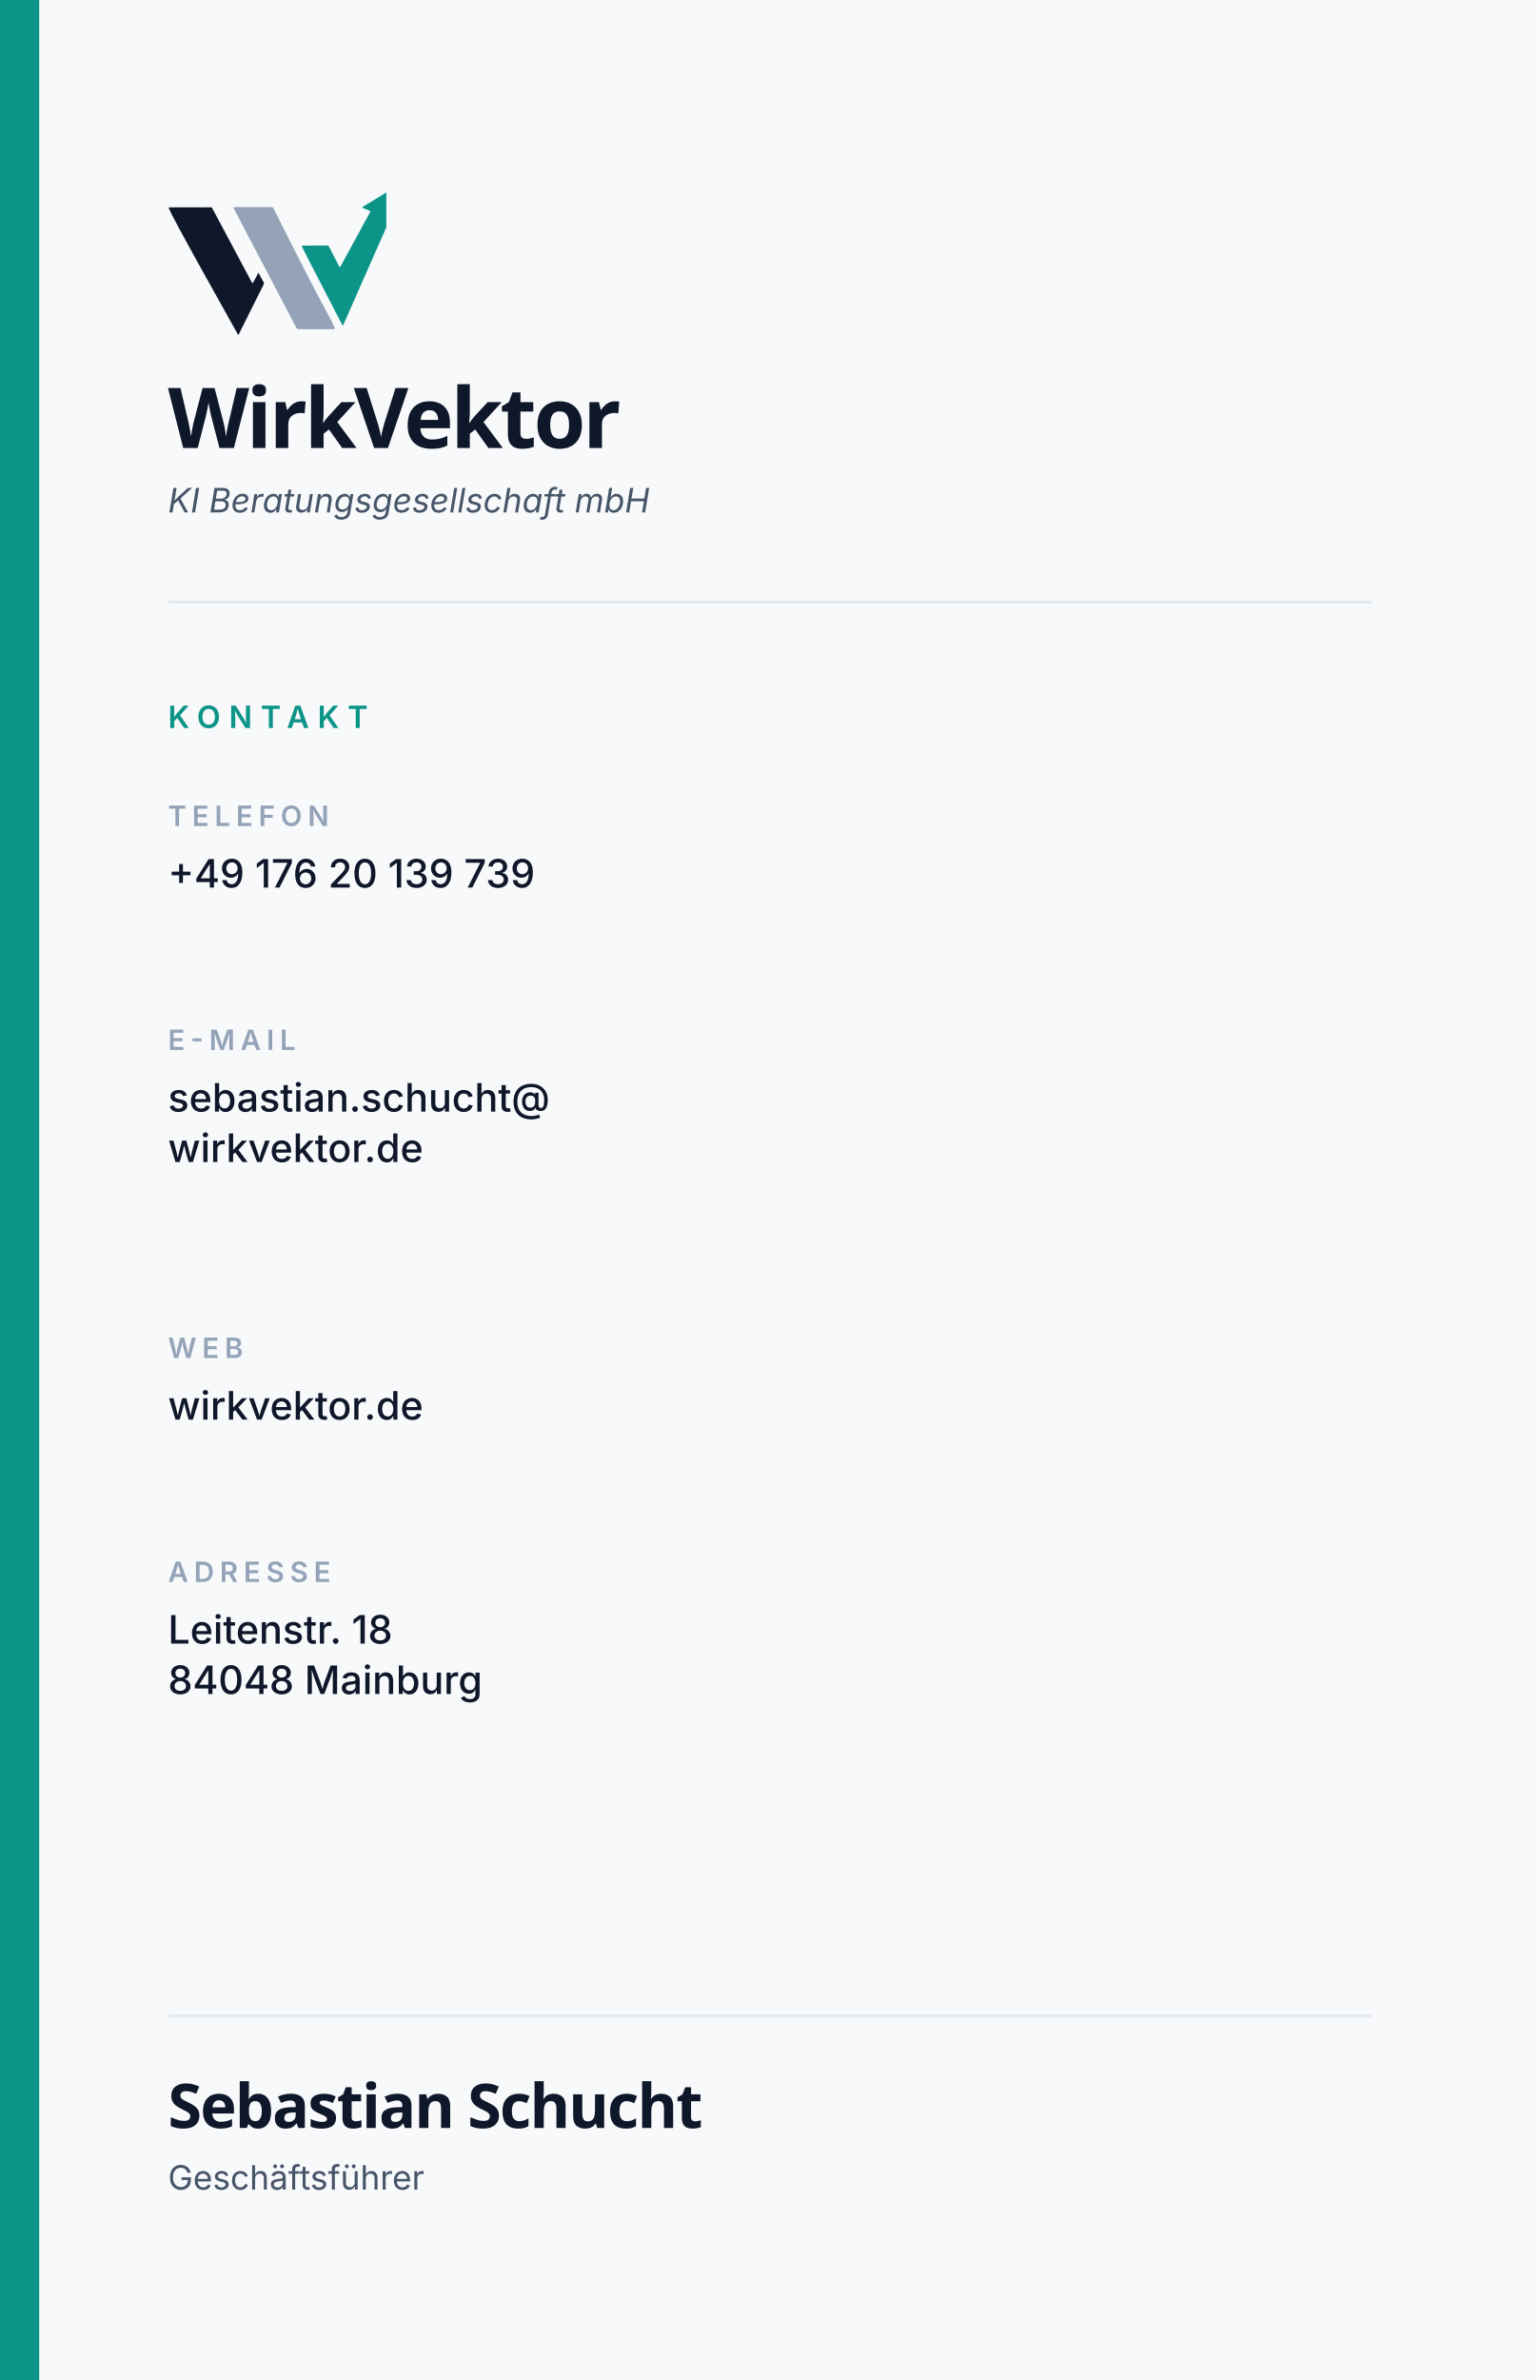
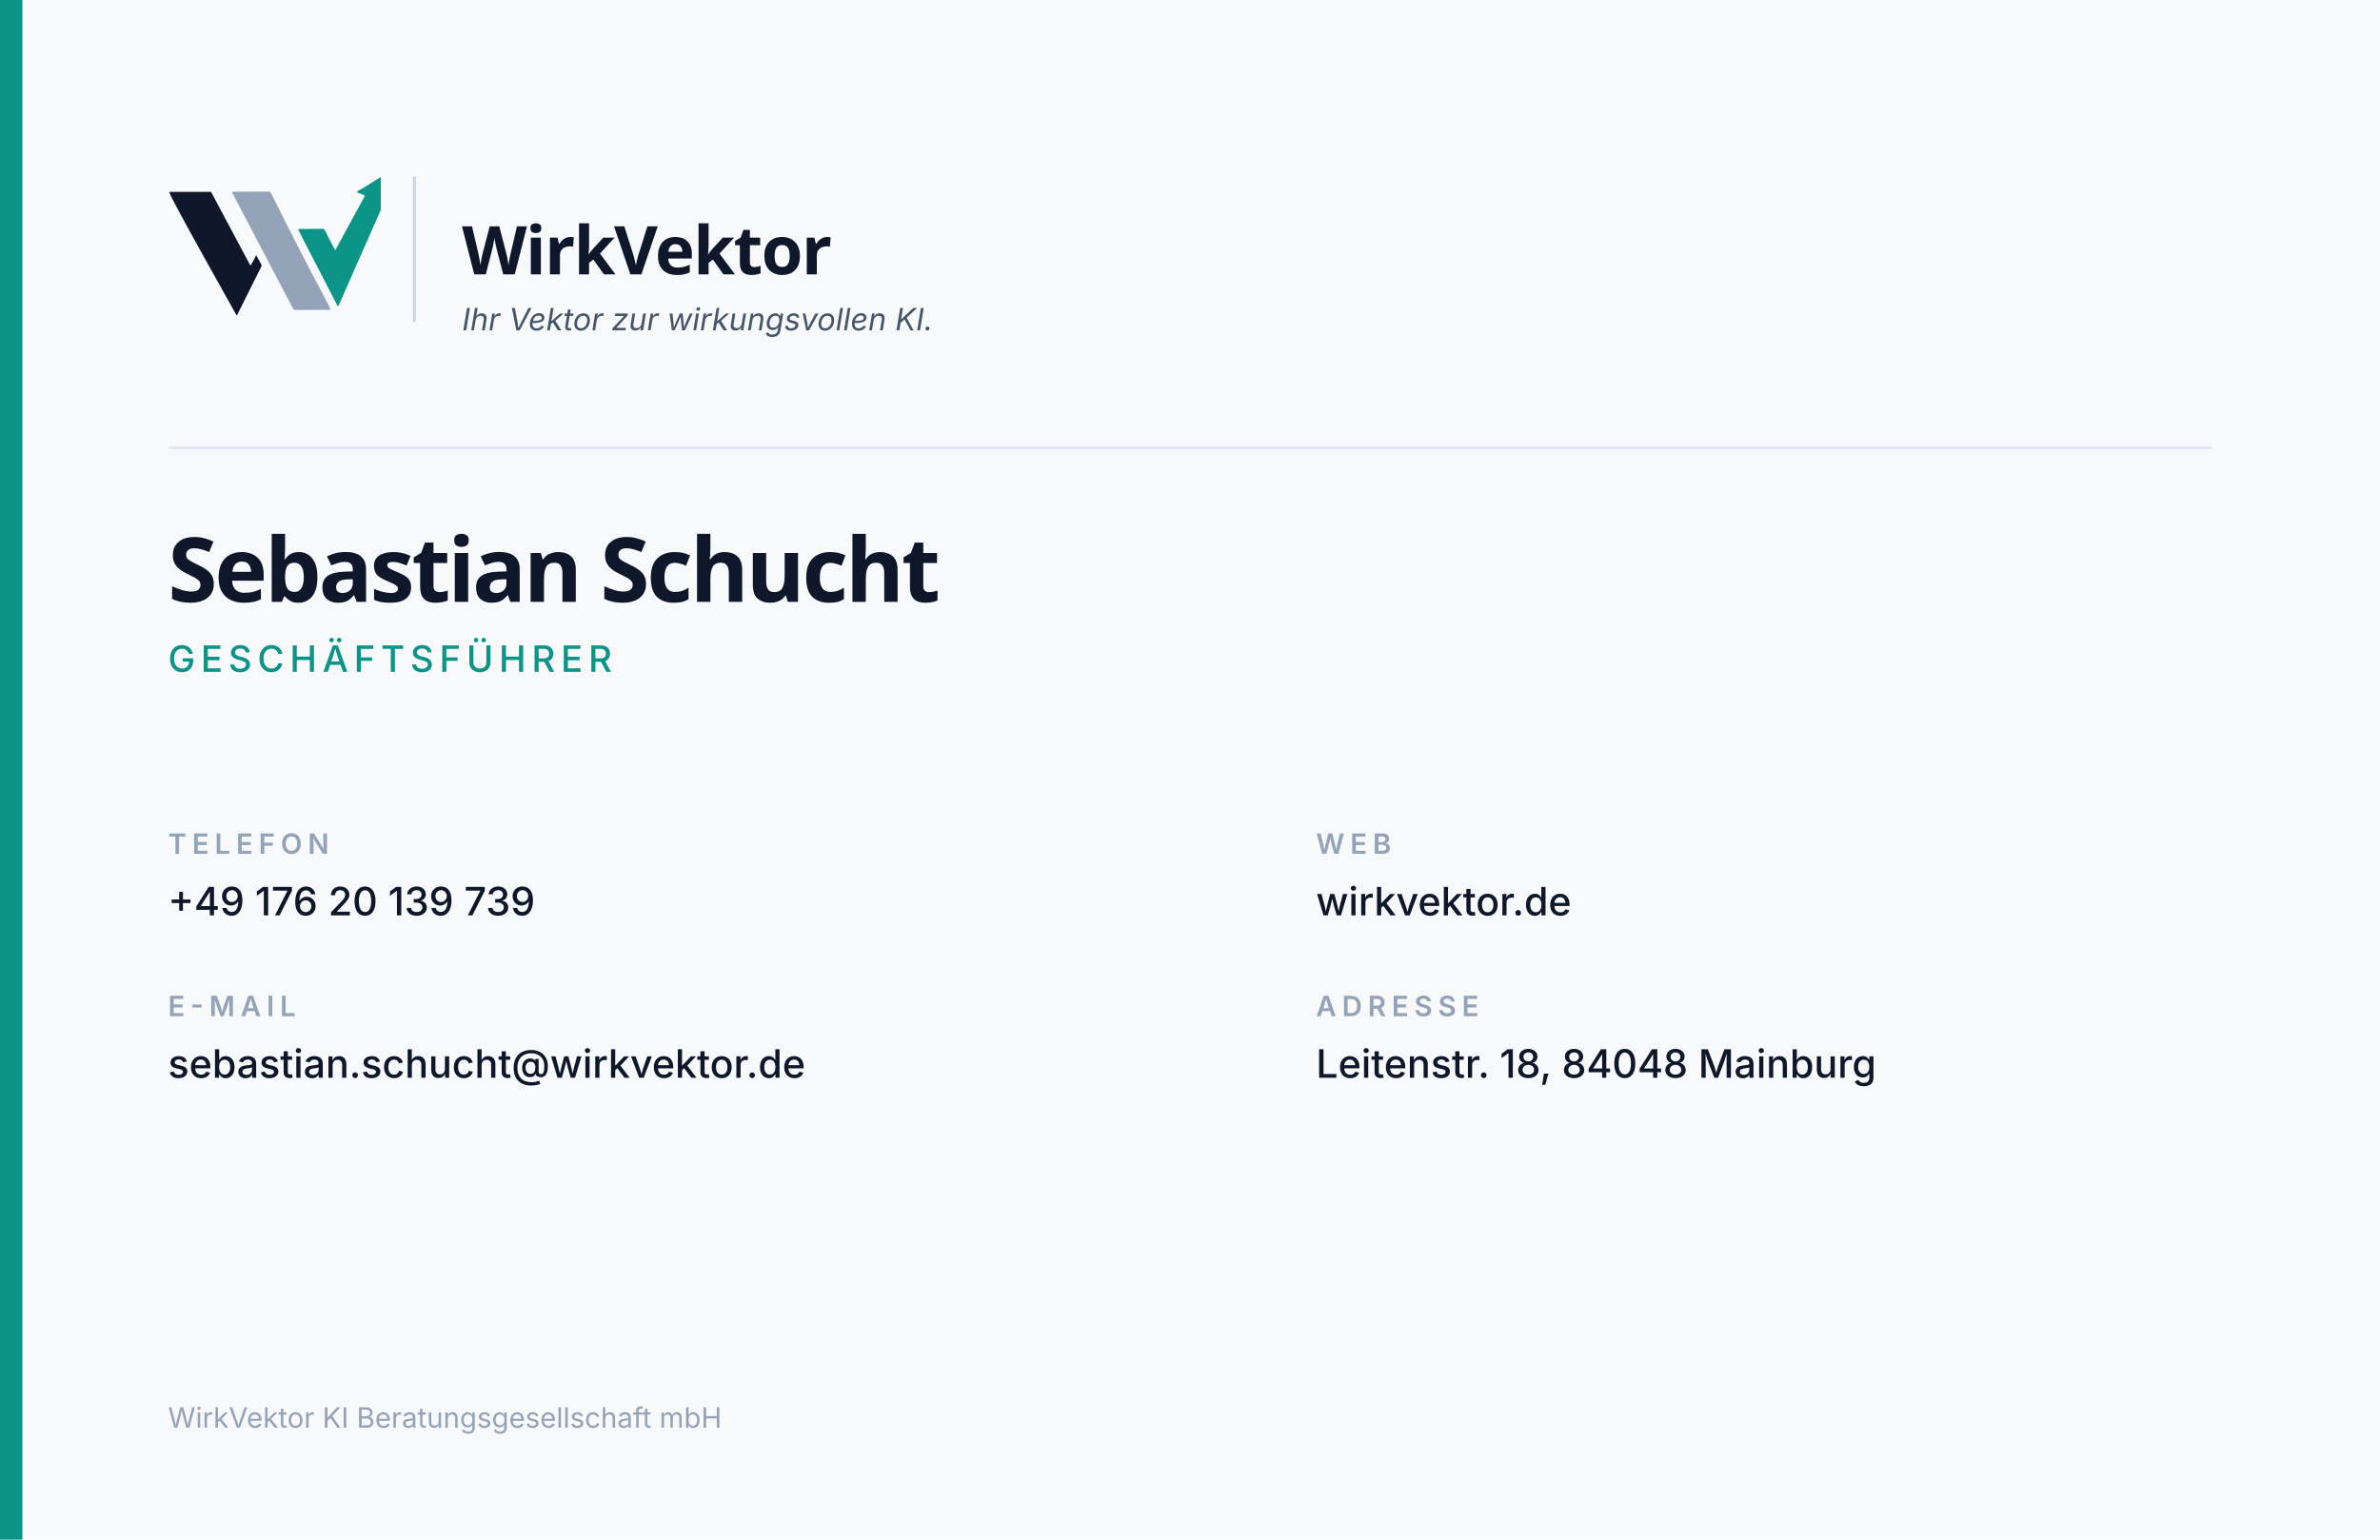
- <svg xmlns="http://www.w3.org/2000/svg" viewBox="0 0 550 850" width="55mm" height="85mm" role="img" aria-label="WirkVektor Visitenkarte 06 Rückseite">
+ <svg xmlns="http://www.w3.org/2000/svg" viewBox="0 0 850 550" width="85mm" height="55mm" role="img" aria-label="WirkVektor Visitenkarte 04 Rückseite">
  <defs>
-     <symbol id="logo-06r" viewBox="50 180 1264 970">
+     <symbol id="logo-04r" viewBox="50 180 1264 970">
      <path fill="#94A3B8" d="m 429.869,411.105 c -1.617,-3.283 -0.233,-5.407 3.512,-5.808 1.154,-0.124 2.331,-0.047 3.497,-0.047 71.151,-0.004 142.303,0.055 213.454,-0.136 5.038,-0.014 7.805,2.012 9.801,6.002 305.19,610.161 326.418,624.944 356.065,694.597 0.491,1.18 -1.579,4.046 -3.143,5.26 -1.219,0.946 -3.49,0.706 -5.294,0.707 -66.486,0.031 -132.972,-0.081 -199.457,0.172 -8.134,0.031 -12.86,-3.037 -16.18,-10.165" />
      <path fill="#0D9488" d="m 1069.315,1077.033 c -1.325,3.189 -2.482,6.456 -3.977,9.562 -1.464,3.042 -5.113,3.069 -6.69,-0.01 -16.175,-31.553 -228.362,-440.116 -232.675,-451.984 -1.825,-5.023 -0.851,-6.415 4.361,-6.449 140.348,-0.92 0.105,-0.55 140.391,-0.999 6.031,-0.019 9.354,3.566 11.765,7.866 26.534,47.328 -9.995,-16.84 59.323,114.263 0.772,1.46 1.409,3.513 3.491,3.757 1.61,-0.064 2.185,-1.876 2.845,-3.056 32.028,-57.245 162.365,-299.35 172.784,-316.925 2.047,-3.453 1.165,-4.859 -2.304,-6.257 -13.726,-5.534 -27.368,-11.28 -41.005,-17.033 -0.915,-0.386 -2.078,-1.77 -2.149,-2.2 -0.519,-3.134 1.499,-3.998 2.966,-4.846 101.577,-59.1 49.432,-31.755 175.986,-106.737 2.022,-1.198 4.437,-1.915 6.334,-0.948 1.2,0.612 2.353,3.344 2.355,5.302 9.658,97.447 9.83,98.55 18.322,193.504 0.189,2.114 -0.343,3.102 -2.423,4.106 -2.08,0.492 -4.32,-1.202 -6.383,-2.228 -19.762,-9.821 -20.341,-9.188 -33.209,-15.479 -4.149,-2.029 -6.25,-1.896 -7.918,2.211" />
      <path fill="#0F172A" d="m 536.376,842.626 c 1.594,2.952 4.392,2.515 6.417,-0.866 11.328,-18.91 20.536,-37.895 30.65,-56.92 32.244,59.361 21.35,37.822 31.271,57.039 1.256,2.446 1.399,6.543 0.217,8.985 -48.105,96.831 -97.052,193.246 -144.98,290.174 -1.42,2.842 -4.226,2.881 -5.683,0.101 C 435.334,1105.031 49.433,423.343 54.255,407.715 c 0.121,-1.404 3.421,-1.082 5.311,-1.084 79.82,-0.069 159.64,-0.025 239.459,-0.295 6.461,-0.022 7.126,4.878 8.988,8.315" />
    </symbol>
  </defs>
-   <rect width="550" height="850" fill="#F7F9FB" />
-   <rect x="0" y="0" width="14" height="850" fill="#0D9488" />
-   <use href="#logo-06r" x="60" y="60" width="78" height="60" />
-   <text x="60" y="160" font-family="Hanken Grotesk, system-ui, sans-serif" font-weight="700" font-size="30" fill="#0F172A" letter-spacing="-1">WirkVektor</text>
-   <text x="60" y="183" font-family="Inter, system-ui, sans-serif" font-style="italic" font-weight="400" font-size="12" fill="#475569">KI Beratungsgesellschaft mbH</text>
-   <line x1="60" y1="215" x2="490" y2="215" stroke="#E2E8F0" stroke-width="1" />
-   <text x="60" y="260" font-family="Inter, system-ui, sans-serif" font-weight="600" font-size="11" letter-spacing="3" fill="#0D9488">KONTAKT</text>
-   <g transform="translate(60 295)" font-family="Inter, system-ui, sans-serif">
+   <rect width="850" height="550" fill="#F7F9FB" />
+   <rect x="0" y="0" width="8" height="550" fill="#0D9488" />
+   <use href="#logo-04r" x="60" y="55" width="76" height="58" />
+   <line x1="148" y1="63" x2="148" y2="115" stroke="#CBD5E1" stroke-width="1" />
+   <text x="165" y="98" font-family="Hanken Grotesk, system-ui, sans-serif" font-weight="600" font-size="24" fill="#0F172A" letter-spacing="-0.5">WirkVektor</text>
+   <text x="165" y="118" font-family="Inter, system-ui, sans-serif" font-style="italic" font-weight="400" font-size="11" fill="#475569">Ihr Vektor zur wirkungsvollen KI.</text>
+   <line x1="60" y1="160" x2="790" y2="160" stroke="#E2E8F0" stroke-width="1" />
+   <text x="60" y="215" font-family="Hanken Grotesk, system-ui, sans-serif" font-weight="700" font-size="32" fill="#0F172A" letter-spacing="-1">Sebastian Schucht</text>
+   <text x="60" y="240" font-family="Inter, system-ui, sans-serif" font-weight="500" font-size="13" fill="#0D9488" letter-spacing="2">GESCHÄFTSFÜHRER</text>
+   <g transform="translate(60 305)" font-family="Inter, system-ui, sans-serif">
    <text font-weight="600" font-size="10" letter-spacing="2" fill="#94A3B8">TELEFON</text>
    <text y="22" font-weight="500" font-size="14" fill="#0F172A">+49 176 20 139 739</text>
+     <text y="58" font-weight="600" font-size="10" letter-spacing="2" fill="#94A3B8">E-MAIL</text>
+     <text y="80" font-weight="500" font-size="14" fill="#0F172A">sebastian.schucht@wirkvektor.de</text>
  </g>
-   <g transform="translate(60 375)" font-family="Inter, system-ui, sans-serif">
-     <text font-weight="600" font-size="10" letter-spacing="2" fill="#94A3B8">E-MAIL</text>
-     <text y="22" font-weight="500" font-size="14" fill="#0F172A">sebastian.schucht@</text>
-     <text y="40" font-weight="500" font-size="14" fill="#0F172A">wirkvektor.de</text>
-   </g>
-   <g transform="translate(60 485)" font-family="Inter, system-ui, sans-serif">
+   <g transform="translate(470 305)" font-family="Inter, system-ui, sans-serif">
    <text font-weight="600" font-size="10" letter-spacing="2" fill="#94A3B8">WEB</text>
    <text y="22" font-weight="500" font-size="14" fill="#0F172A">wirkvektor.de</text>
+     <text y="58" font-weight="600" font-size="10" letter-spacing="2" fill="#94A3B8">ADRESSE</text>
+     <text y="80" font-weight="500" font-size="14" fill="#0F172A">Leitenstr. 18, 84048 Mainburg</text>
  </g>
-   <g transform="translate(60 565)" font-family="Inter, system-ui, sans-serif">
-     <text font-weight="600" font-size="10" letter-spacing="2" fill="#94A3B8">ADRESSE</text>
-     <text y="22" font-weight="500" font-size="14" fill="#0F172A">Leitenstr. 18</text>
-     <text y="40" font-weight="500" font-size="14" fill="#0F172A">84048 Mainburg</text>
-   </g>
-   <line x1="60" y1="720" x2="490" y2="720" stroke="#E2E8F0" stroke-width="1" />
-   <text x="60" y="760" font-family="Hanken Grotesk, system-ui, sans-serif" font-weight="700" font-size="22" fill="#0F172A" letter-spacing="-0.6">Sebastian Schucht</text>
-   <text x="60" y="782" font-family="Inter, system-ui, sans-serif" font-weight="400" font-size="12" fill="#475569">Geschäftsführer</text>
+   <text x="60" y="510" font-family="Inter, system-ui, sans-serif" font-weight="400" font-size="10" fill="#94A3B8">WirkVektor KI Beratungsgesellschaft mbH</text>
</svg>
